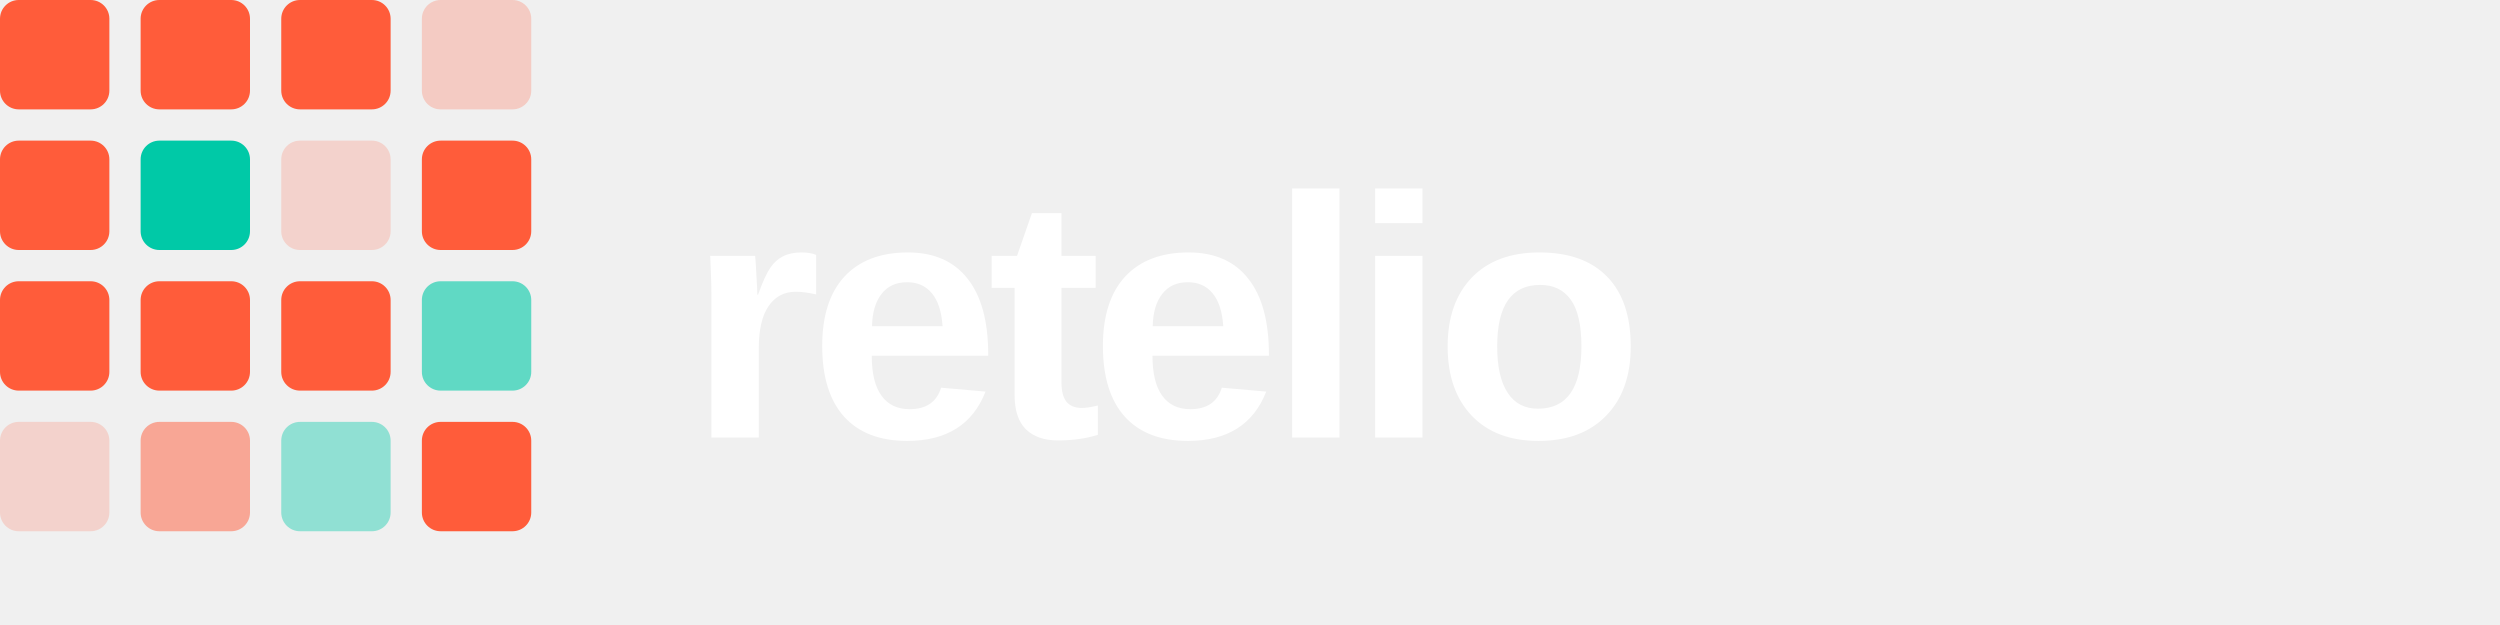
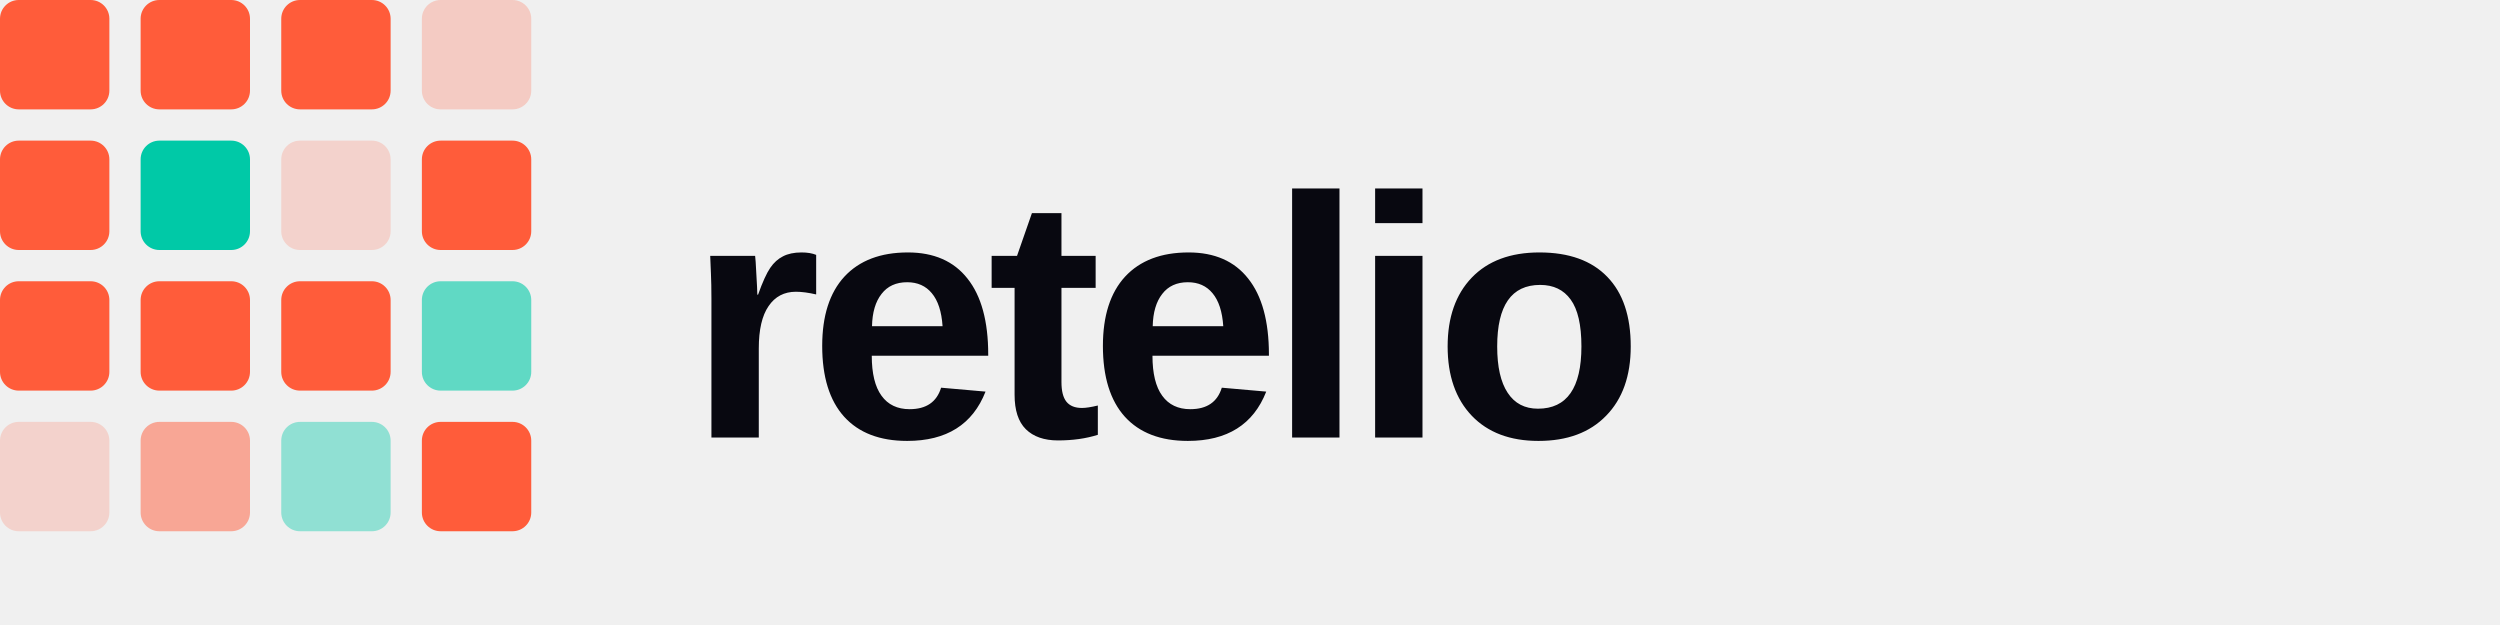
<svg xmlns="http://www.w3.org/2000/svg" width="160" height="40" viewBox="0 0 160 40" fill="none">
  <rect x="0" y="0" width="7" height="7" rx="1.2" fill="#FF5C3A" />
  <rect x="9" y="0" width="7" height="7" rx="1.2" fill="#FF5C3A" />
  <rect x="18" y="0" width="7" height="7" rx="1.2" fill="#FF5C3A" />
  <rect x="27" y="0" width="7" height="7" rx="1.2" fill="#FF5C3A" opacity="0.25" />
  <rect x="0" y="9" width="7" height="7" rx="1.2" fill="#FF5C3A" />
  <rect x="9" y="9" width="7" height="7" rx="1.2" fill="#00C9A7" />
  <rect x="18" y="9" width="7" height="7" rx="1.2" fill="#FF5C3A" opacity="0.2" />
  <rect x="27" y="9" width="7" height="7" rx="1.2" fill="#FF5C3A" />
  <rect x="0" y="18" width="7" height="7" rx="1.2" fill="#FF5C3A" />
  <rect x="9" y="18" width="7" height="7" rx="1.2" fill="#FF5C3A" />
  <rect x="18" y="18" width="7" height="7" rx="1.2" fill="#FF5C3A" />
  <rect x="27" y="18" width="7" height="7" rx="1.2" fill="#00C9A7" opacity="0.6" />
  <rect x="0" y="27" width="7" height="7" rx="1.2" fill="#FF5C3A" opacity="0.2" />
  <rect x="9" y="27" width="7" height="7" rx="1.2" fill="#FF5C3A" opacity="0.5" />
  <rect x="18" y="27" width="7" height="7" rx="1.2" fill="#00C9A7" opacity="0.4" />
  <rect x="27" y="27" width="7" height="7" rx="1.2" fill="#FF5C3A" />
-   <text x="44" y="28" font-family="'Plus Jakarta Sans', 'Helvetica Neue', Arial, sans-serif" font-size="22" font-weight="800" fill="white" letter-spacing="-0.8">retelio</text>
+   <text x="44" y="28" font-family="'Plus Jakarta Sans', Arial, sans-serif" font-size="22" font-weight="900" fill="#080810" letter-spacing="-0.8">retelio</text>
</svg>
